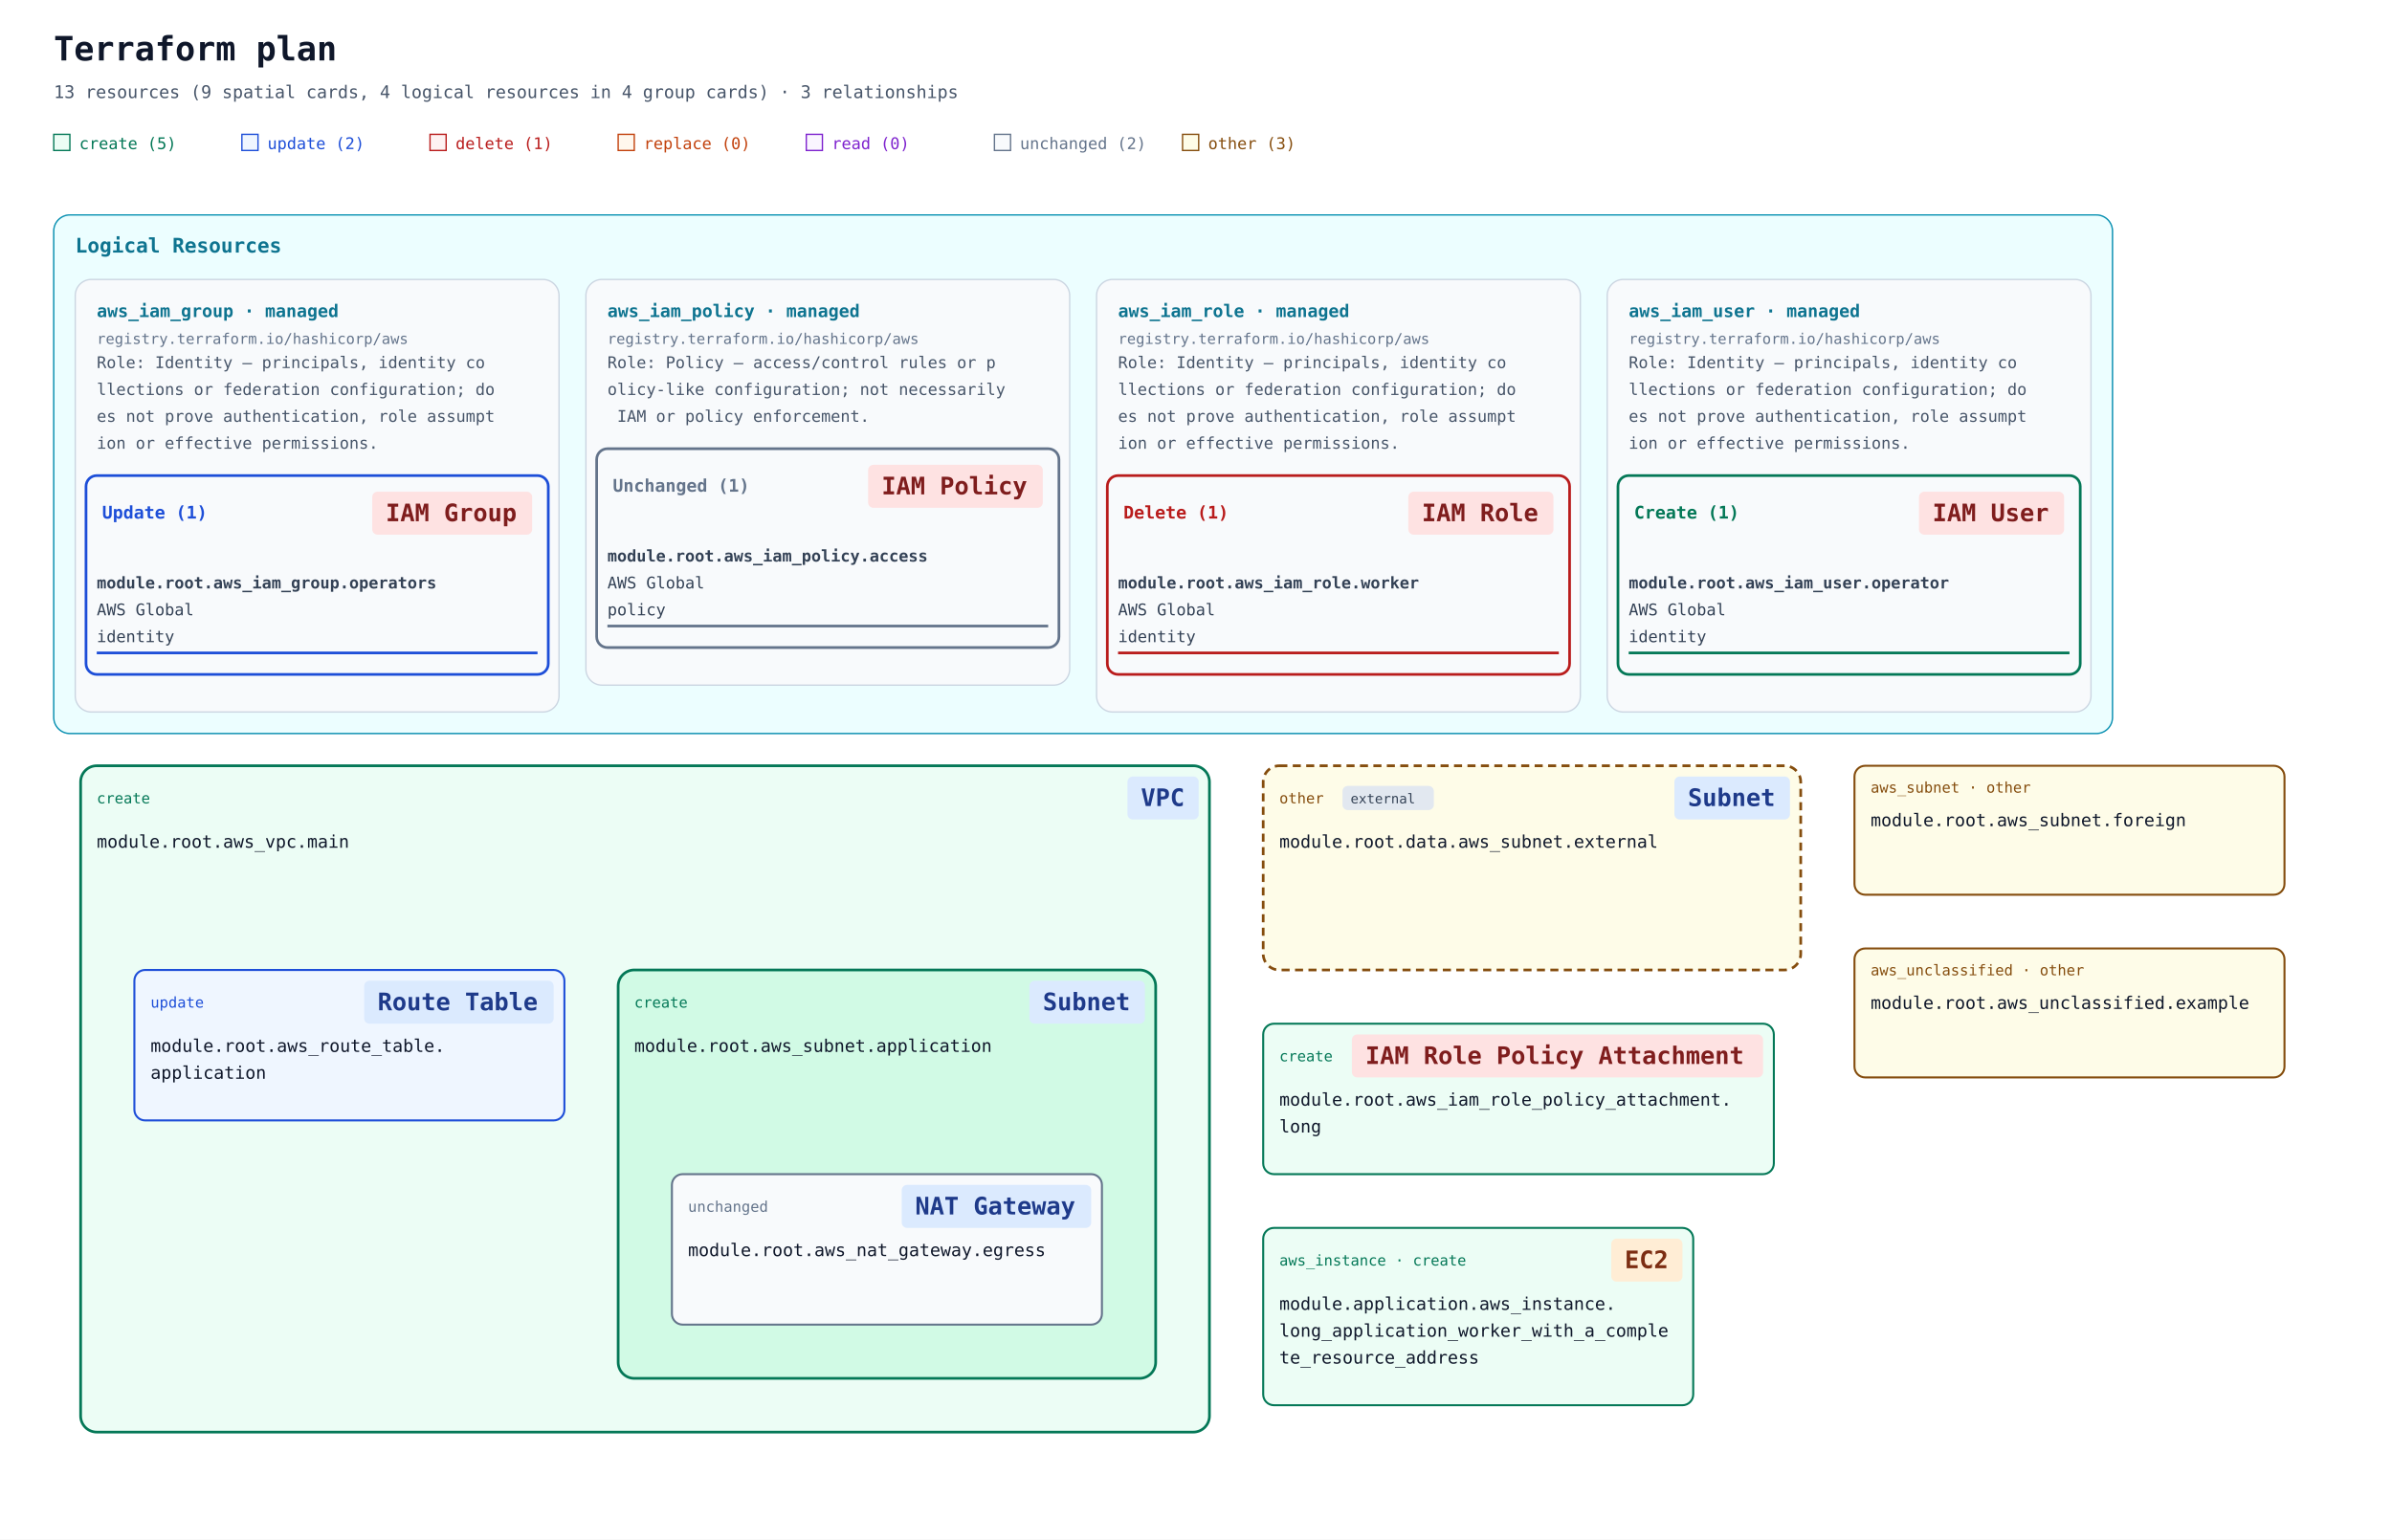
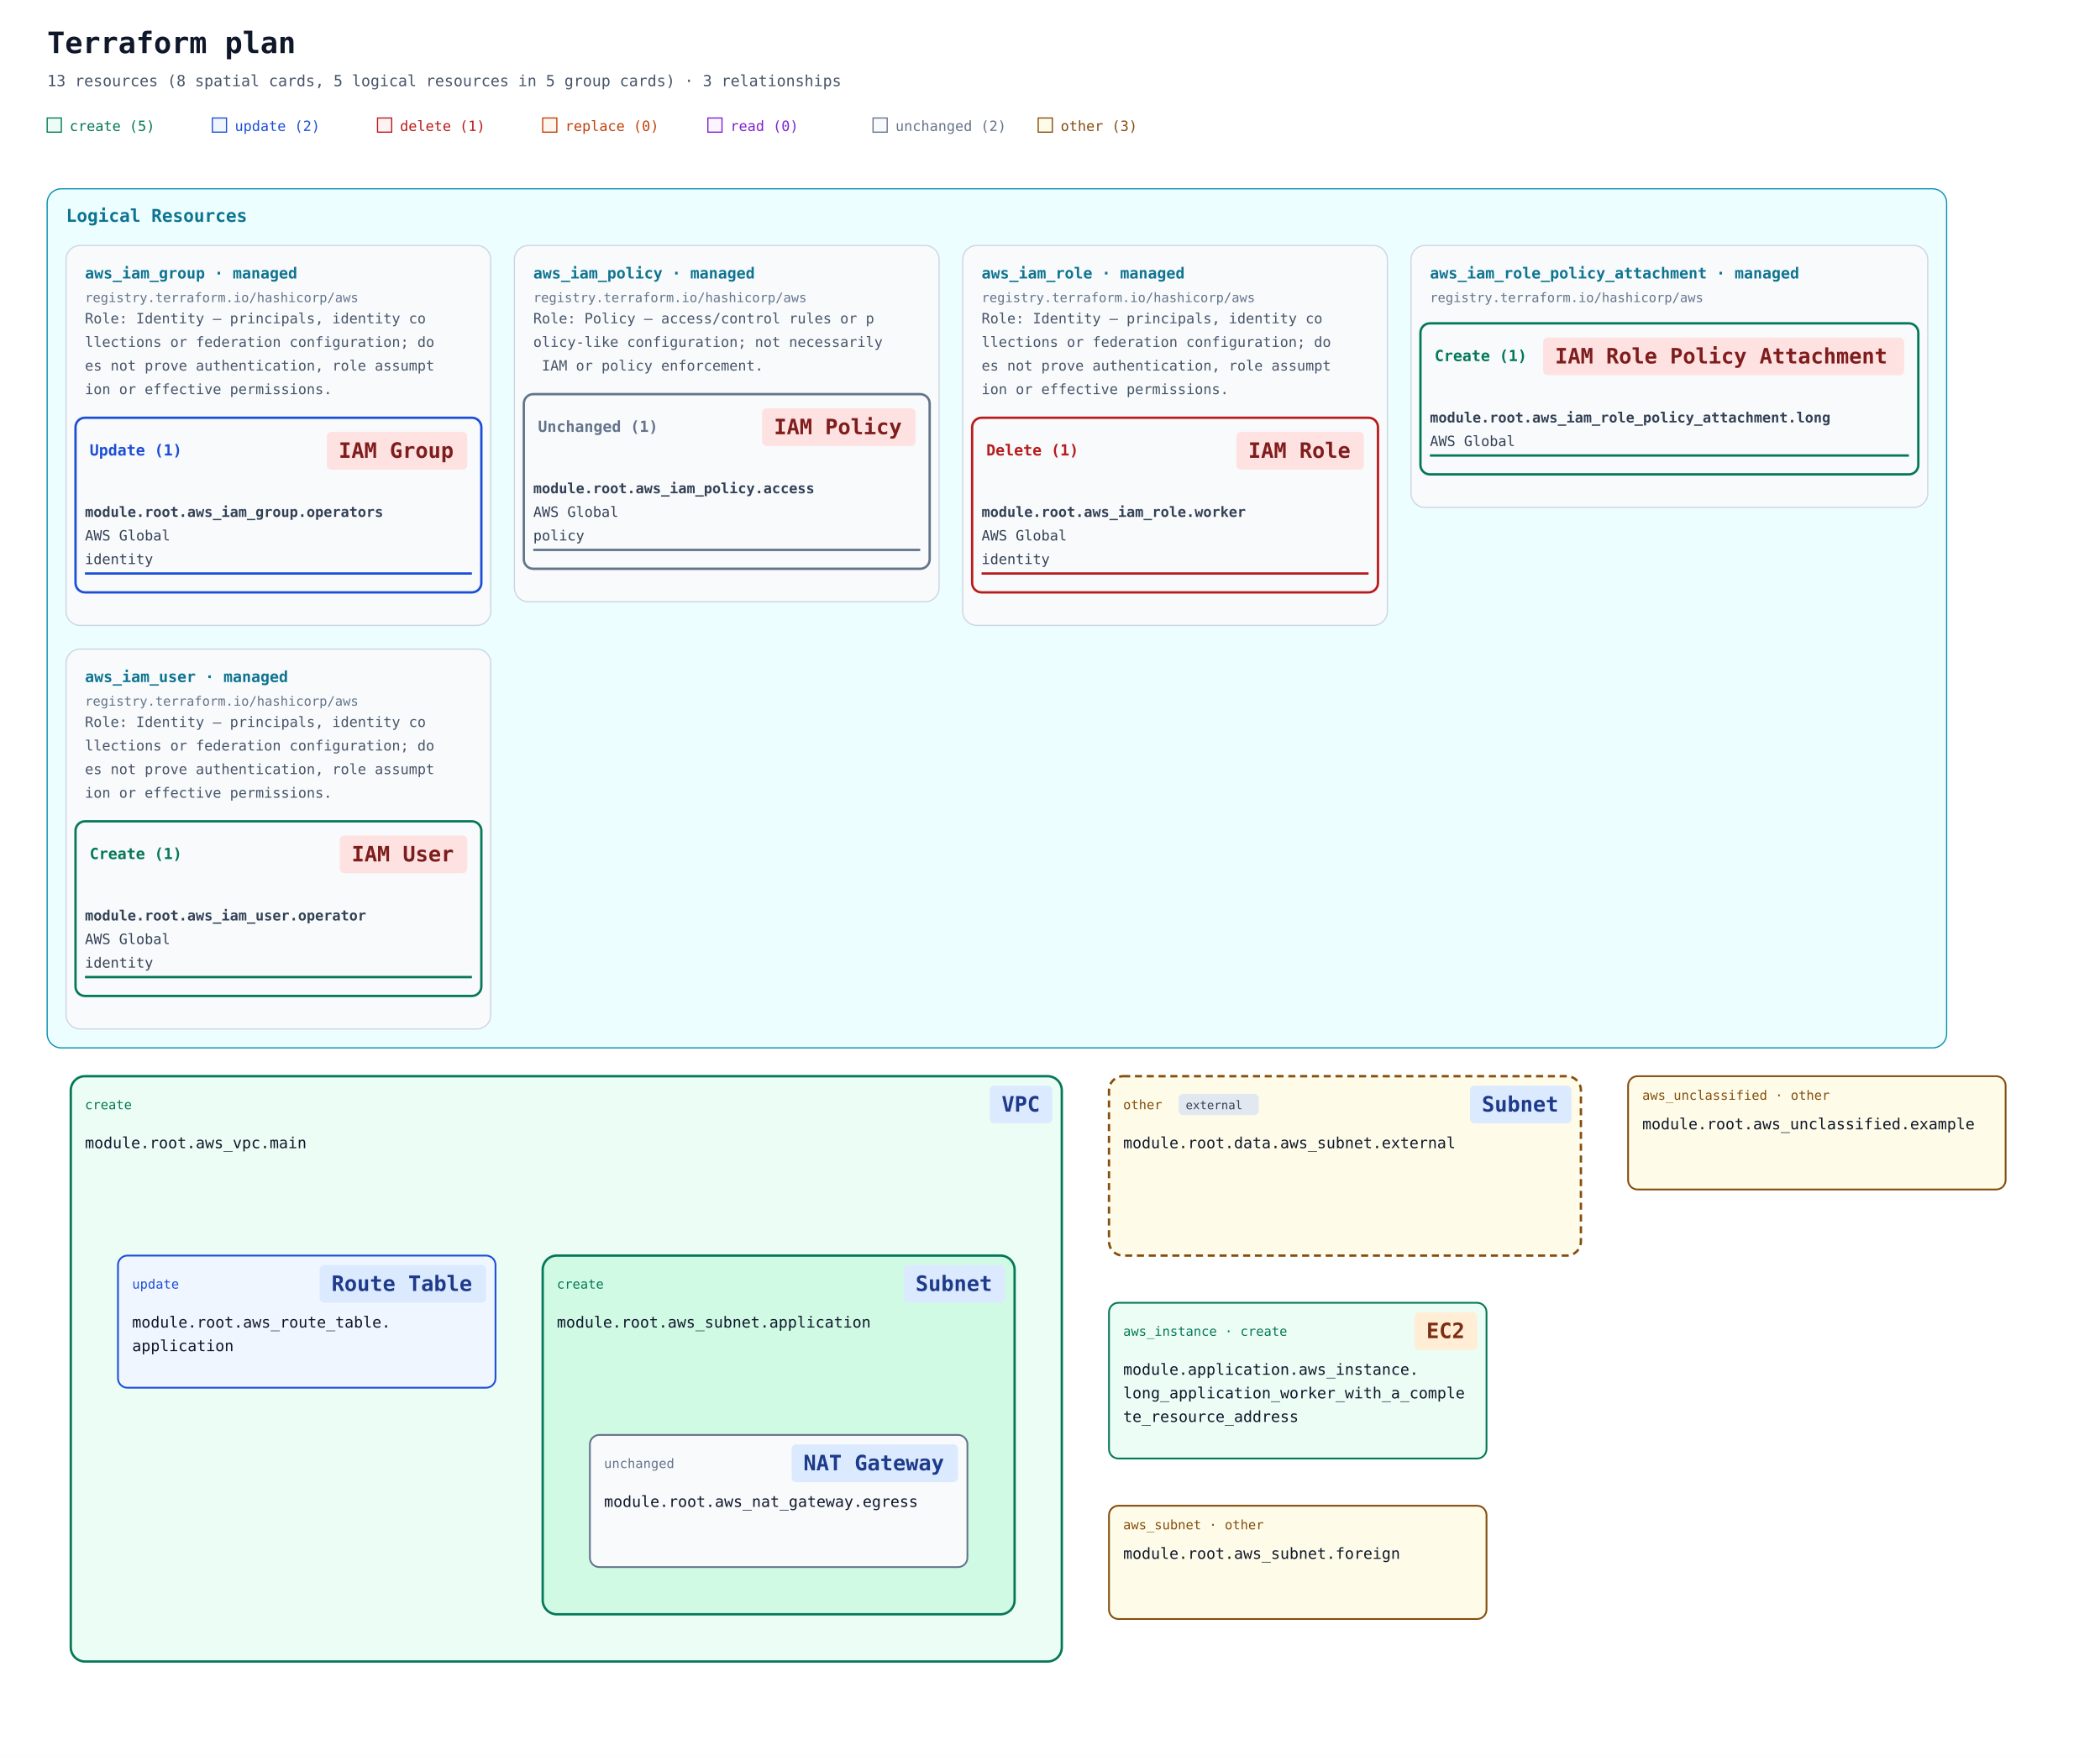
- <svg xmlns="http://www.w3.org/2000/svg" width="1780" height="1146" viewBox="0 0 1780 1146" role="img" aria-labelledby="title description">
+ <svg xmlns="http://www.w3.org/2000/svg" width="1780" height="1488" viewBox="0 0 1780 1488" role="img" aria-labelledby="title description">
  <defs>
    <marker id="arrow" viewBox="0 0 10 10" refX="9" refY="5" markerWidth="7" markerHeight="7" markerUnits="userSpaceOnUse" orient="auto-start-reverse">
      <path d="M 0 0 L 10 5 L 0 10 z" fill="#94a3b8" />
    </marker>
  </defs>
  <rect width="100%" height="100%" fill="#ffffff" />
  <g font-family="ui-monospace, SFMono-Regular, Consolas, monospace">
    <text x="40" y="45" font-size="25" font-weight="700" fill="#0f172a">Terraform plan</text>
-     <text x="40" y="73" font-size="13" fill="#475569">13 resources (9 spatial cards, 4 logical resources in 4 group cards) · 3 relationships</text>
+     <text x="40" y="73" font-size="13" fill="#475569">13 resources (8 spatial cards, 5 logical resources in 5 group cards) · 3 relationships</text>
    <rect x="40" y="100" width="12" height="12" fill="#ecfdf5" stroke="#047857" />
    <text x="59" y="111" font-size="12" fill="#047857">create (5)</text>
    <rect x="180" y="100" width="12" height="12" fill="#eff6ff" stroke="#1d4ed8" />
    <text x="199" y="111" font-size="12" fill="#1d4ed8">update (2)</text>
    <rect x="320" y="100" width="12" height="12" fill="#fef2f2" stroke="#b91c1c" />
    <text x="339" y="111" font-size="12" fill="#b91c1c">delete (1)</text>
    <rect x="460" y="100" width="12" height="12" fill="#fff7ed" stroke="#c2410c" />
    <text x="479" y="111" font-size="12" fill="#c2410c">replace (0)</text>
    <rect x="600" y="100" width="12" height="12" fill="#faf5ff" stroke="#7e22ce" />
    <text x="619" y="111" font-size="12" fill="#7e22ce">read (0)</text>
    <rect x="740" y="100" width="12" height="12" fill="#f8fafc" stroke="#64748b" />
    <text x="759" y="111" font-size="12" fill="#64748b">unchanged (2)</text>
    <rect x="880" y="100" width="12" height="12" fill="#fefce8" stroke="#854d0e" />
    <text x="899" y="111" font-size="12" fill="#854d0e">other (3)</text>
-     <g data-annotation-area="true" data-packing-width="1780" data-measured-height="410">
+     <g data-annotation-area="true" data-packing-width="1780" data-measured-height="752">
      <g data-annotation-card="true" transform="translate(40 160)">
-         <rect width="1532" height="386" rx="12" fill="#f8fafc" stroke="#cbd5e1" />
+         <rect width="1610" height="728" rx="12" fill="#f8fafc" stroke="#cbd5e1" />
        <g data-annotation-section="Logical Resources" data-packing-width="1700">
-           <rect width="1532" height="386" rx="12" fill="#ecfeff" stroke="#0891b2" />
+           <rect width="1610" height="728" rx="12" fill="#ecfeff" stroke="#0891b2" />
          <text x="16" y="28" font-size="15" font-weight="700" fill="#0e7490">Logical Resources</text>
          <g data-annotation-card="true" transform="translate(16 48)">
            <rect width="360" height="322" rx="12" fill="#f8fafc" stroke="#cbd5e1" />
            <g data-logical-group="true" data-provider-source="registry.terraform.io/hashicorp/aws" data-resource-type="aws_iam_group" data-mode="managed">
              <text x="16" y="28" font-size="13" font-weight="700" fill="#0e7490">aws_iam_group · managed</text>
              <text x="16" y="48" font-size="11" fill="#64748b">registry.terraform.io/hashicorp/aws</text>
              <text data-role-explanation="true" x="16" y="66" font-size="12" fill="#475569" xml:space="preserve">Role: Identity — principals, identity co</text>
              <text data-role-explanation="true" x="16" y="86" font-size="12" fill="#475569" xml:space="preserve">llections or federation configuration; do</text>
              <text data-role-explanation="true" x="16" y="106" font-size="12" fill="#475569" xml:space="preserve">es not prove authentication, role assumpt</text>
              <text data-role-explanation="true" x="16" y="126" font-size="12" fill="#475569" xml:space="preserve">ion or effective permissions.</text>
              <g data-action-section="update">
                <rect x="8" y="146" width="344" height="148" rx="8" fill="none" stroke="#1d4ed8" stroke-width="2" />
                <text data-action-heading="true" x="20" y="178" font-size="13" font-weight="700" fill="#1d4ed8" xml:space="preserve">Update (1)</text>
                <rect data-service-badge="true" data-presentation-padding="10 4" data-service-category="iam" data-service-full-name="AWS Identity and Access Management" data-display-name="IAM Group" x="221" y="158" width="119" height="32" rx="4" fill="#fee2e2" />
                <text data-service-name="true" x="231" y="180" font-size="18" font-weight="700" fill="#7f1d1d" xml:space="preserve">IAM Group</text>
                <g id="resource-6177735f69616d5f67726f75702e6f70657261746f7273-current" data-architecture-id="terraform:6177735f69616d5f67726f75702e6f70657261746f7273-current" data-entity-kind="terraform" data-placement="logical" data-terraform-address="aws_iam_group.operators" data-qualified-address="module.root.aws_iam_group.operators" data-mode="managed" transform="translate(0 202)" data-role="identity">
                  <text x="16" y="28" font-size="12" fill="#334155" xml:space="preserve" font-weight="700">module.root.aws_iam_group.operators</text>
                  <text x="16" y="48" font-size="12" fill="#334155" xml:space="preserve">AWS Global</text>
                  <text x="16" y="68" font-size="12" fill="#334155" xml:space="preserve">identity</text>
                  <line data-resource-underline="true" x1="16" y1="76" x2="344" y2="76" stroke="#1d4ed8" stroke-width="2" />
                </g>
              </g>
            </g>
          </g>
          <g data-annotation-card="true" transform="translate(396 48)">
            <rect width="360" height="302" rx="12" fill="#f8fafc" stroke="#cbd5e1" />
            <g data-logical-group="true" data-provider-source="registry.terraform.io/hashicorp/aws" data-resource-type="aws_iam_policy" data-mode="managed">
              <text x="16" y="28" font-size="13" font-weight="700" fill="#0e7490">aws_iam_policy · managed</text>
              <text x="16" y="48" font-size="11" fill="#64748b">registry.terraform.io/hashicorp/aws</text>
              <text data-role-explanation="true" x="16" y="66" font-size="12" fill="#475569" xml:space="preserve">Role: Policy — access/control rules or p</text>
              <text data-role-explanation="true" x="16" y="86" font-size="12" fill="#475569" xml:space="preserve">olicy-like configuration; not necessarily</text>
              <text data-role-explanation="true" x="16" y="106" font-size="12" fill="#475569" xml:space="preserve"> IAM or policy enforcement.</text>
              <g data-action-section="unchanged">
                <rect x="8" y="126" width="344" height="148" rx="8" fill="none" stroke="#64748b" stroke-width="2" />
                <text data-action-heading="true" x="20" y="158" font-size="13" font-weight="700" fill="#64748b" xml:space="preserve">Unchanged (1)</text>
                <rect data-service-badge="true" data-presentation-padding="10 4" data-service-category="iam" data-service-full-name="AWS Identity and Access Management" data-display-name="IAM Policy" x="210" y="138" width="130" height="32" rx="4" fill="#fee2e2" />
                <text data-service-name="true" x="220" y="160" font-size="18" font-weight="700" fill="#7f1d1d" xml:space="preserve">IAM Policy</text>
                <g id="resource-6177735f69616d5f706f6c6963792e616363657373-current" data-architecture-id="terraform:6177735f69616d5f706f6c6963792e616363657373-current" data-entity-kind="terraform" data-placement="logical" data-terraform-address="aws_iam_policy.access" data-qualified-address="module.root.aws_iam_policy.access" data-mode="managed" transform="translate(0 182)" data-role="policy">
                  <text x="16" y="28" font-size="12" fill="#334155" xml:space="preserve" font-weight="700">module.root.aws_iam_policy.access</text>
                  <text x="16" y="48" font-size="12" fill="#334155" xml:space="preserve">AWS Global</text>
                  <text x="16" y="68" font-size="12" fill="#334155" xml:space="preserve">policy</text>
                  <line data-resource-underline="true" x1="16" y1="76" x2="344" y2="76" stroke="#64748b" stroke-width="2" />
                </g>
              </g>
            </g>
          </g>
          <g data-annotation-card="true" transform="translate(776 48)">
            <rect width="360" height="322" rx="12" fill="#f8fafc" stroke="#cbd5e1" />
            <g data-logical-group="true" data-provider-source="registry.terraform.io/hashicorp/aws" data-resource-type="aws_iam_role" data-mode="managed">
              <text x="16" y="28" font-size="13" font-weight="700" fill="#0e7490">aws_iam_role · managed</text>
              <text x="16" y="48" font-size="11" fill="#64748b">registry.terraform.io/hashicorp/aws</text>
              <text data-role-explanation="true" x="16" y="66" font-size="12" fill="#475569" xml:space="preserve">Role: Identity — principals, identity co</text>
              <text data-role-explanation="true" x="16" y="86" font-size="12" fill="#475569" xml:space="preserve">llections or federation configuration; do</text>
              <text data-role-explanation="true" x="16" y="106" font-size="12" fill="#475569" xml:space="preserve">es not prove authentication, role assumpt</text>
              <text data-role-explanation="true" x="16" y="126" font-size="12" fill="#475569" xml:space="preserve">ion or effective permissions.</text>
              <g data-action-section="delete">
                <rect x="8" y="146" width="344" height="148" rx="8" fill="none" stroke="#b91c1c" stroke-width="2" />
                <text data-action-heading="true" x="20" y="178" font-size="13" font-weight="700" fill="#b91c1c" xml:space="preserve">Delete (1)</text>
                <rect data-service-badge="true" data-presentation-padding="10 4" data-service-category="iam" data-service-full-name="AWS Identity and Access Management" data-display-name="IAM Role" x="232" y="158" width="108" height="32" rx="4" fill="#fee2e2" />
                <text data-service-name="true" x="242" y="180" font-size="18" font-weight="700" fill="#7f1d1d" xml:space="preserve">IAM Role</text>
                <g id="resource-6177735f69616d5f726f6c652e776f726b6572-current" data-architecture-id="terraform:6177735f69616d5f726f6c652e776f726b6572-current" data-entity-kind="terraform" data-placement="logical" data-terraform-address="aws_iam_role.worker" data-qualified-address="module.root.aws_iam_role.worker" data-mode="managed" transform="translate(0 202)" data-role="identity">
                  <text x="16" y="28" font-size="12" fill="#334155" xml:space="preserve" font-weight="700">module.root.aws_iam_role.worker</text>
                  <text x="16" y="48" font-size="12" fill="#334155" xml:space="preserve">AWS Global</text>
                  <text x="16" y="68" font-size="12" fill="#334155" xml:space="preserve">identity</text>
                  <line data-resource-underline="true" x1="16" y1="76" x2="344" y2="76" stroke="#b91c1c" stroke-width="2" />
                </g>
              </g>
            </g>
          </g>
          <g data-annotation-card="true" transform="translate(1156 48)">
+             <rect width="438" height="222" rx="12" fill="#f8fafc" stroke="#cbd5e1" />
+             <g data-logical-group="true" data-provider-source="registry.terraform.io/hashicorp/aws" data-resource-type="aws_iam_role_policy_attachment" data-mode="managed">
+               <text x="16" y="28" font-size="13" font-weight="700" fill="#0e7490">aws_iam_role_policy_attachment · managed</text>
+               <text x="16" y="48" font-size="11" fill="#64748b">registry.terraform.io/hashicorp/aws</text>
+               <g data-action-section="create">
+                 <rect x="8" y="66" width="422" height="128" rx="8" fill="none" stroke="#047857" stroke-width="2" />
+                 <text data-action-heading="true" x="20" y="98" font-size="13" font-weight="700" fill="#047857" xml:space="preserve">Create (1)</text>
+                 <rect data-service-badge="true" data-presentation-padding="10 4" data-service-category="iam" data-service-full-name="AWS Identity and Access Management" data-display-name="IAM Role Policy Attachment" x="112" y="78" width="306" height="32" rx="4" fill="#fee2e2" />
+                 <text data-service-name="true" x="122" y="100" font-size="18" font-weight="700" fill="#7f1d1d" xml:space="preserve">IAM Role Policy Attachment</text>
+                 <g id="resource-6177735f69616d5f726f6c655f706f6c6963795f6174746163686d656e742e6c6f6e67-current" data-architecture-id="terraform:6177735f69616d5f726f6c655f706f6c6963795f6174746163686d656e742e6c6f6e67-current" data-entity-kind="terraform" data-placement="logical" data-terraform-address="aws_iam_role_policy_attachment.long" data-qualified-address="module.root.aws_iam_role_policy_attachment.long" data-mode="managed" transform="translate(0 122)">
+                   <text x="16" y="28" font-size="12" fill="#334155" xml:space="preserve" font-weight="700">module.root.aws_iam_role_policy_attachment.long</text>
+                   <text x="16" y="48" font-size="12" fill="#334155" xml:space="preserve">AWS Global</text>
+                   <line data-resource-underline="true" x1="16" y1="56" x2="422" y2="56" stroke="#047857" stroke-width="2" />
+                 </g>
+               </g>
+             </g>
+           </g>
+           <g data-annotation-card="true" transform="translate(16 390)">
            <rect width="360" height="322" rx="12" fill="#f8fafc" stroke="#cbd5e1" />
            <g data-logical-group="true" data-provider-source="registry.terraform.io/hashicorp/aws" data-resource-type="aws_iam_user" data-mode="managed">
              <text x="16" y="28" font-size="13" font-weight="700" fill="#0e7490">aws_iam_user · managed</text>
              <text x="16" y="48" font-size="11" fill="#64748b">registry.terraform.io/hashicorp/aws</text>
              <text data-role-explanation="true" x="16" y="66" font-size="12" fill="#475569" xml:space="preserve">Role: Identity — principals, identity co</text>
              <text data-role-explanation="true" x="16" y="86" font-size="12" fill="#475569" xml:space="preserve">llections or federation configuration; do</text>
              <text data-role-explanation="true" x="16" y="106" font-size="12" fill="#475569" xml:space="preserve">es not prove authentication, role assumpt</text>
              <text data-role-explanation="true" x="16" y="126" font-size="12" fill="#475569" xml:space="preserve">ion or effective permissions.</text>
              <g data-action-section="create">
                <rect x="8" y="146" width="344" height="148" rx="8" fill="none" stroke="#047857" stroke-width="2" />
                <text data-action-heading="true" x="20" y="178" font-size="13" font-weight="700" fill="#047857" xml:space="preserve">Create (1)</text>
                <rect data-service-badge="true" data-presentation-padding="10 4" data-service-category="iam" data-service-full-name="AWS Identity and Access Management" data-display-name="IAM User" x="232" y="158" width="108" height="32" rx="4" fill="#fee2e2" />
                <text data-service-name="true" x="242" y="180" font-size="18" font-weight="700" fill="#7f1d1d" xml:space="preserve">IAM User</text>
                <g id="resource-6177735f69616d5f757365722e6f70657261746f72-current" data-architecture-id="terraform:6177735f69616d5f757365722e6f70657261746f72-current" data-entity-kind="terraform" data-placement="logical" data-terraform-address="aws_iam_user.operator" data-qualified-address="module.root.aws_iam_user.operator" data-mode="managed" transform="translate(0 202)" data-role="identity">
                  <text x="16" y="28" font-size="12" fill="#334155" xml:space="preserve" font-weight="700">module.root.aws_iam_user.operator</text>
                  <text x="16" y="48" font-size="12" fill="#334155" xml:space="preserve">AWS Global</text>
                  <text x="16" y="68" font-size="12" fill="#334155" xml:space="preserve">identity</text>
                  <line data-resource-underline="true" x1="16" y1="76" x2="344" y2="76" stroke="#047857" stroke-width="2" />
                </g>
              </g>
            </g>
          </g>
        </g>
      </g>
    </g>
-     <g data-architecture="true" transform="translate(0 410)">
+     <g data-architecture="true" transform="translate(0 752)">
      <g data-container="resource-6177735f7670632e6d61696e-current">
        <rect x="60" y="160" width="840" height="496" rx="12" fill="#ecfdf5" stroke="#047857" stroke-width="2" data-mode="managed" />
      </g>
      <g data-container="resource-6177735f7375626e65742e6170706c69636174696f6e-current">
        <rect x="460" y="312" width="400" height="304" rx="12" fill="#d1fae5" stroke="#047857" stroke-width="2" data-mode="managed" />
      </g>
      <g data-container="resource-646174612e6177735f7375626e65742e65787465726e616c-current">
        <rect x="940" y="160" width="400" height="152" rx="12" fill="#fefce8" stroke="#854d0e" stroke-width="2" data-mode="data" stroke-dasharray="6 4" />
      </g>
      <g data-edge-kind="containment" data-source="resource-6177735f7375626e65742e6170706c69636174696f6e-current" data-target="resource-6177735f6e61745f676174657761792e656772657373-current" />
      <g data-edge-kind="containment" data-source="resource-6177735f7670632e6d61696e-current" data-target="resource-6177735f726f7574655f7461626c652e6170706c69636174696f6e-current" />
      <g data-edge-kind="containment" data-source="resource-6177735f7670632e6d61696e-current" data-target="resource-6177735f7375626e65742e6170706c69636174696f6e-current" />
-       <g id="resource-6177735f69616d5f726f6c655f706f6c6963795f6174746163686d656e742e6c6f6e67-current" data-architecture-id="terraform:6177735f69616d5f726f6c655f706f6c6963795f6174746163686d656e742e6c6f6e67-current" data-qualified-address="module.root.aws_iam_role_policy_attachment.long" data-terraform-address="aws_iam_role_policy_attachment.long">
-         <rect x="940" y="352" width="380" height="112" rx="8" fill="#ecfdf5" stroke="#047857" stroke-width="1.5" data-mode="managed" />
-         <text data-resource-type-heading="true" x="952" y="380" font-size="11" fill="#047857" xml:space="preserve">create</text>
-         <rect data-service-badge="true" data-presentation-padding="10 4" data-service-category="iam" data-service-full-name="AWS Identity and Access Management" data-display-name="IAM Role Policy Attachment" x="1006" y="360" width="306" height="32" rx="4" fill="#fee2e2" />
-         <text data-service-name="true" x="1016" y="382" font-size="18" font-weight="700" fill="#7f1d1d" xml:space="preserve">IAM Role Policy Attachment</text>
-         <text x="952" y="413" font-size="13" fill="#0f172a" xml:space="preserve">module.root.aws_iam_role_policy_attachment.</text>
-         <text x="952" y="433" font-size="13" fill="#0f172a" xml:space="preserve">long</text>
-         <text x="952" y="452" font-size="10" fill="#64748b" />
-       </g>
      <g id="resource-6177735f6e61745f676174657761792e656772657373-current" data-architecture-id="terraform:6177735f6e61745f676174657761792e656772657373-current" data-qualified-address="module.root.aws_nat_gateway.egress" data-terraform-address="aws_nat_gateway.egress">
        <rect x="500" y="464" width="320" height="112" rx="8" fill="#f8fafc" stroke="#64748b" stroke-width="1.5" data-mode="managed" />
        <text data-resource-type-heading="true" x="512" y="492" font-size="11" fill="#64748b" xml:space="preserve">unchanged</text>
        <rect data-service-badge="true" data-presentation-padding="10 4" data-service-category="network" data-service-full-name="Amazon VPC" data-display-name="NAT Gateway" x="671" y="472" width="141" height="32" rx="4" fill="#dbeafe" />
        <text data-service-name="true" x="681" y="494" font-size="18" font-weight="700" fill="#1e3a8a" xml:space="preserve">NAT Gateway</text>
        <text x="512" y="525" font-size="13" fill="#0f172a" xml:space="preserve">module.root.aws_nat_gateway.egress</text>
        <text x="512" y="564" font-size="10" fill="#64748b" />
      </g>
      <g id="resource-6177735f726f7574655f7461626c652e6170706c69636174696f6e-current" data-architecture-id="terraform:6177735f726f7574655f7461626c652e6170706c69636174696f6e-current" data-qualified-address="module.root.aws_route_table.application" data-terraform-address="aws_route_table.application">
        <rect x="100" y="312" width="320" height="112" rx="8" fill="#eff6ff" stroke="#1d4ed8" stroke-width="1.5" data-mode="managed" />
        <text data-resource-type-heading="true" x="112" y="340" font-size="11" fill="#1d4ed8" xml:space="preserve">update</text>
        <rect data-service-badge="true" data-presentation-padding="10 4" data-service-category="network" data-service-full-name="Amazon VPC" data-display-name="Route Table" x="271" y="320" width="141" height="32" rx="4" fill="#dbeafe" />
        <text data-service-name="true" x="281" y="342" font-size="18" font-weight="700" fill="#1e3a8a" xml:space="preserve">Route Table</text>
        <text x="112" y="373" font-size="13" fill="#0f172a" xml:space="preserve">module.root.aws_route_table.</text>
        <text x="112" y="393" font-size="13" fill="#0f172a" xml:space="preserve">application</text>
        <text x="112" y="412" font-size="10" fill="#64748b" />
      </g>
      <g id="resource-6177735f7375626e65742e6170706c69636174696f6e-current" data-architecture-id="terraform:6177735f7375626e65742e6170706c69636174696f6e-current" data-qualified-address="module.root.aws_subnet.application" data-terraform-address="aws_subnet.application" data-presentation-header="460 312 400 112">
        <text data-resource-type-heading="true" x="472" y="340" font-size="11" fill="#047857" xml:space="preserve">create</text>
        <rect data-service-badge="true" data-presentation-padding="10 4" data-service-category="network" data-service-full-name="Amazon VPC" data-display-name="Subnet" x="766" y="320" width="86" height="32" rx="4" fill="#dbeafe" />
        <text data-service-name="true" x="776" y="342" font-size="18" font-weight="700" fill="#1e3a8a" xml:space="preserve">Subnet</text>
        <text x="472" y="373" font-size="13" fill="#0f172a" xml:space="preserve">module.root.aws_subnet.application</text>
        <text x="472" y="412" font-size="10" fill="#64748b" />
      </g>
      <g id="resource-6177735f7375626e65742e666f726569676e-current" data-architecture-id="terraform:6177735f7375626e65742e666f726569676e-current" data-qualified-address="module.root.aws_subnet.foreign" data-terraform-address="aws_subnet.foreign">
+         <rect x="940" y="524" width="320" height="96" rx="8" fill="#fefce8" stroke="#854d0e" stroke-width="1.5" data-mode="managed" />
+         <text data-resource-type-heading="true" x="952" y="544" font-size="11" fill="#854d0e" xml:space="preserve">aws_subnet · other</text>
+         <text x="952" y="569" font-size="13" fill="#0f172a" xml:space="preserve">module.root.aws_subnet.foreign</text>
+         <text x="952" y="608" font-size="10" fill="#64748b" />
+       </g>
+       <g id="resource-6177735f756e636c61737369666965642e6578616d706c65-current" data-architecture-id="terraform:6177735f756e636c61737369666965642e6578616d706c65-current" data-qualified-address="module.root.aws_unclassified.example" data-terraform-address="aws_unclassified.example">
        <rect x="1380" y="160" width="320" height="96" rx="8" fill="#fefce8" stroke="#854d0e" stroke-width="1.5" data-mode="managed" />
-         <text data-resource-type-heading="true" x="1392" y="180" font-size="11" fill="#854d0e" xml:space="preserve">aws_subnet · other</text>
-         <text x="1392" y="205" font-size="13" fill="#0f172a" xml:space="preserve">module.root.aws_subnet.foreign</text>
+         <text data-resource-type-heading="true" x="1392" y="180" font-size="11" fill="#854d0e" xml:space="preserve">aws_unclassified · other</text>
+         <text x="1392" y="205" font-size="13" fill="#0f172a" xml:space="preserve">module.root.aws_unclassified.example</text>
        <text x="1392" y="244" font-size="10" fill="#64748b" />
-       </g>
-       <g id="resource-6177735f756e636c61737369666965642e6578616d706c65-current" data-architecture-id="terraform:6177735f756e636c61737369666965642e6578616d706c65-current" data-qualified-address="module.root.aws_unclassified.example" data-terraform-address="aws_unclassified.example">
-         <rect x="1380" y="296" width="320" height="96" rx="8" fill="#fefce8" stroke="#854d0e" stroke-width="1.5" data-mode="managed" />
-         <text data-resource-type-heading="true" x="1392" y="316" font-size="11" fill="#854d0e" xml:space="preserve">aws_unclassified · other</text>
-         <text x="1392" y="341" font-size="13" fill="#0f172a" xml:space="preserve">module.root.aws_unclassified.example</text>
-         <text x="1392" y="380" font-size="10" fill="#64748b" />
      </g>
      <g id="resource-6177735f7670632e6d61696e-current" data-architecture-id="terraform:6177735f7670632e6d61696e-current" data-qualified-address="module.root.aws_vpc.main" data-terraform-address="aws_vpc.main" data-presentation-header="60 160 840 112">
        <text data-resource-type-heading="true" x="72" y="188" font-size="11" fill="#047857" xml:space="preserve">create</text>
        <rect data-service-badge="true" data-presentation-padding="10 4" data-service-category="network" data-service-full-name="Amazon VPC" data-display-name="VPC" x="839" y="168" width="53" height="32" rx="4" fill="#dbeafe" />
        <text data-service-name="true" x="849" y="190" font-size="18" font-weight="700" fill="#1e3a8a" xml:space="preserve">VPC</text>
        <text x="72" y="221" font-size="13" fill="#0f172a" xml:space="preserve">module.root.aws_vpc.main</text>
        <text x="72" y="260" font-size="10" fill="#64748b" />
      </g>
      <g id="resource-646174612e6177735f7375626e65742e65787465726e616c-current" data-architecture-id="terraform:646174612e6177735f7375626e65742e65787465726e616c-current" data-qualified-address="module.root.data.aws_subnet.external" data-terraform-address="data.aws_subnet.external" data-presentation-header="940 160 400 112">
        <g data-external="true">
          <rect x="999" y="175" width="68" height="18" rx="4" fill="#e2e8f0" />
          <text x="1005" y="188" font-size="10" fill="#334155">external</text>
        </g>
        <text data-resource-type-heading="true" x="952" y="188" font-size="11" fill="#854d0e" xml:space="preserve">other</text>
        <rect data-service-badge="true" data-presentation-padding="10 4" data-service-category="network" data-service-full-name="Amazon VPC" data-display-name="Subnet" x="1246" y="168" width="86" height="32" rx="4" fill="#dbeafe" />
        <text data-service-name="true" x="1256" y="190" font-size="18" font-weight="700" fill="#1e3a8a" xml:space="preserve">Subnet</text>
        <text x="952" y="221" font-size="13" fill="#0f172a" xml:space="preserve">module.root.data.aws_subnet.external</text>
        <text x="952" y="260" font-size="10" fill="#64748b" />
      </g>
      <g id="resource-6d6f64756c652e6170706c69636174696f6e2e6177735f696e7374616e63652e6c6f6e675f6170706c69636174696f6e5f776f726b65725f776974685f615f636f6d706c6574655f7265736f757263655f61646472657373-current" data-architecture-id="terraform:6d6f64756c652e6170706c69636174696f6e2e6177735f696e7374616e63652e6c6f6e675f6170706c69636174696f6e5f776f726b65725f776974685f615f636f6d706c6574655f7265736f757263655f61646472657373-current" data-qualified-address="module.application.aws_instance.long_application_worker_with_a_complete_resource_address" data-terraform-address="module.application.aws_instance.long_application_worker_with_a_complete_resource_address">
-         <rect x="940" y="504" width="320" height="132" rx="8" fill="#ecfdf5" stroke="#047857" stroke-width="1.5" data-mode="managed" />
-         <text data-resource-type-heading="true" x="952" y="532" font-size="11" fill="#047857" xml:space="preserve">aws_instance · create</text>
-         <rect data-service-badge="true" data-presentation-padding="10 4" data-service-category="compute" data-service-full-name="Amazon EC2" data-display-name="EC2" x="1199" y="512" width="53" height="32" rx="4" fill="#ffedd5" />
-         <text data-service-name="true" x="1209" y="534" font-size="18" font-weight="700" fill="#7c2d12" xml:space="preserve">EC2</text>
-         <text x="952" y="565" font-size="13" fill="#0f172a" xml:space="preserve">module.application.aws_instance.</text>
-         <text x="952" y="585" font-size="13" fill="#0f172a" xml:space="preserve">long_application_worker_with_a_comple</text>
-         <text x="952" y="605" font-size="13" fill="#0f172a" xml:space="preserve">te_resource_address</text>
-         <text x="952" y="624" font-size="10" fill="#64748b" />
+         <rect x="940" y="352" width="320" height="132" rx="8" fill="#ecfdf5" stroke="#047857" stroke-width="1.5" data-mode="managed" />
+         <text data-resource-type-heading="true" x="952" y="380" font-size="11" fill="#047857" xml:space="preserve">aws_instance · create</text>
+         <rect data-service-badge="true" data-presentation-padding="10 4" data-service-category="compute" data-service-full-name="Amazon EC2" data-display-name="EC2" x="1199" y="360" width="53" height="32" rx="4" fill="#ffedd5" />
+         <text data-service-name="true" x="1209" y="382" font-size="18" font-weight="700" fill="#7c2d12" xml:space="preserve">EC2</text>
+         <text x="952" y="413" font-size="13" fill="#0f172a" xml:space="preserve">module.application.aws_instance.</text>
+         <text x="952" y="433" font-size="13" fill="#0f172a" xml:space="preserve">long_application_worker_with_a_comple</text>
+         <text x="952" y="453" font-size="13" fill="#0f172a" xml:space="preserve">te_resource_address</text>
+         <text x="952" y="472" font-size="10" fill="#64748b" />
      </g>
    </g>
  </g>
</svg>
